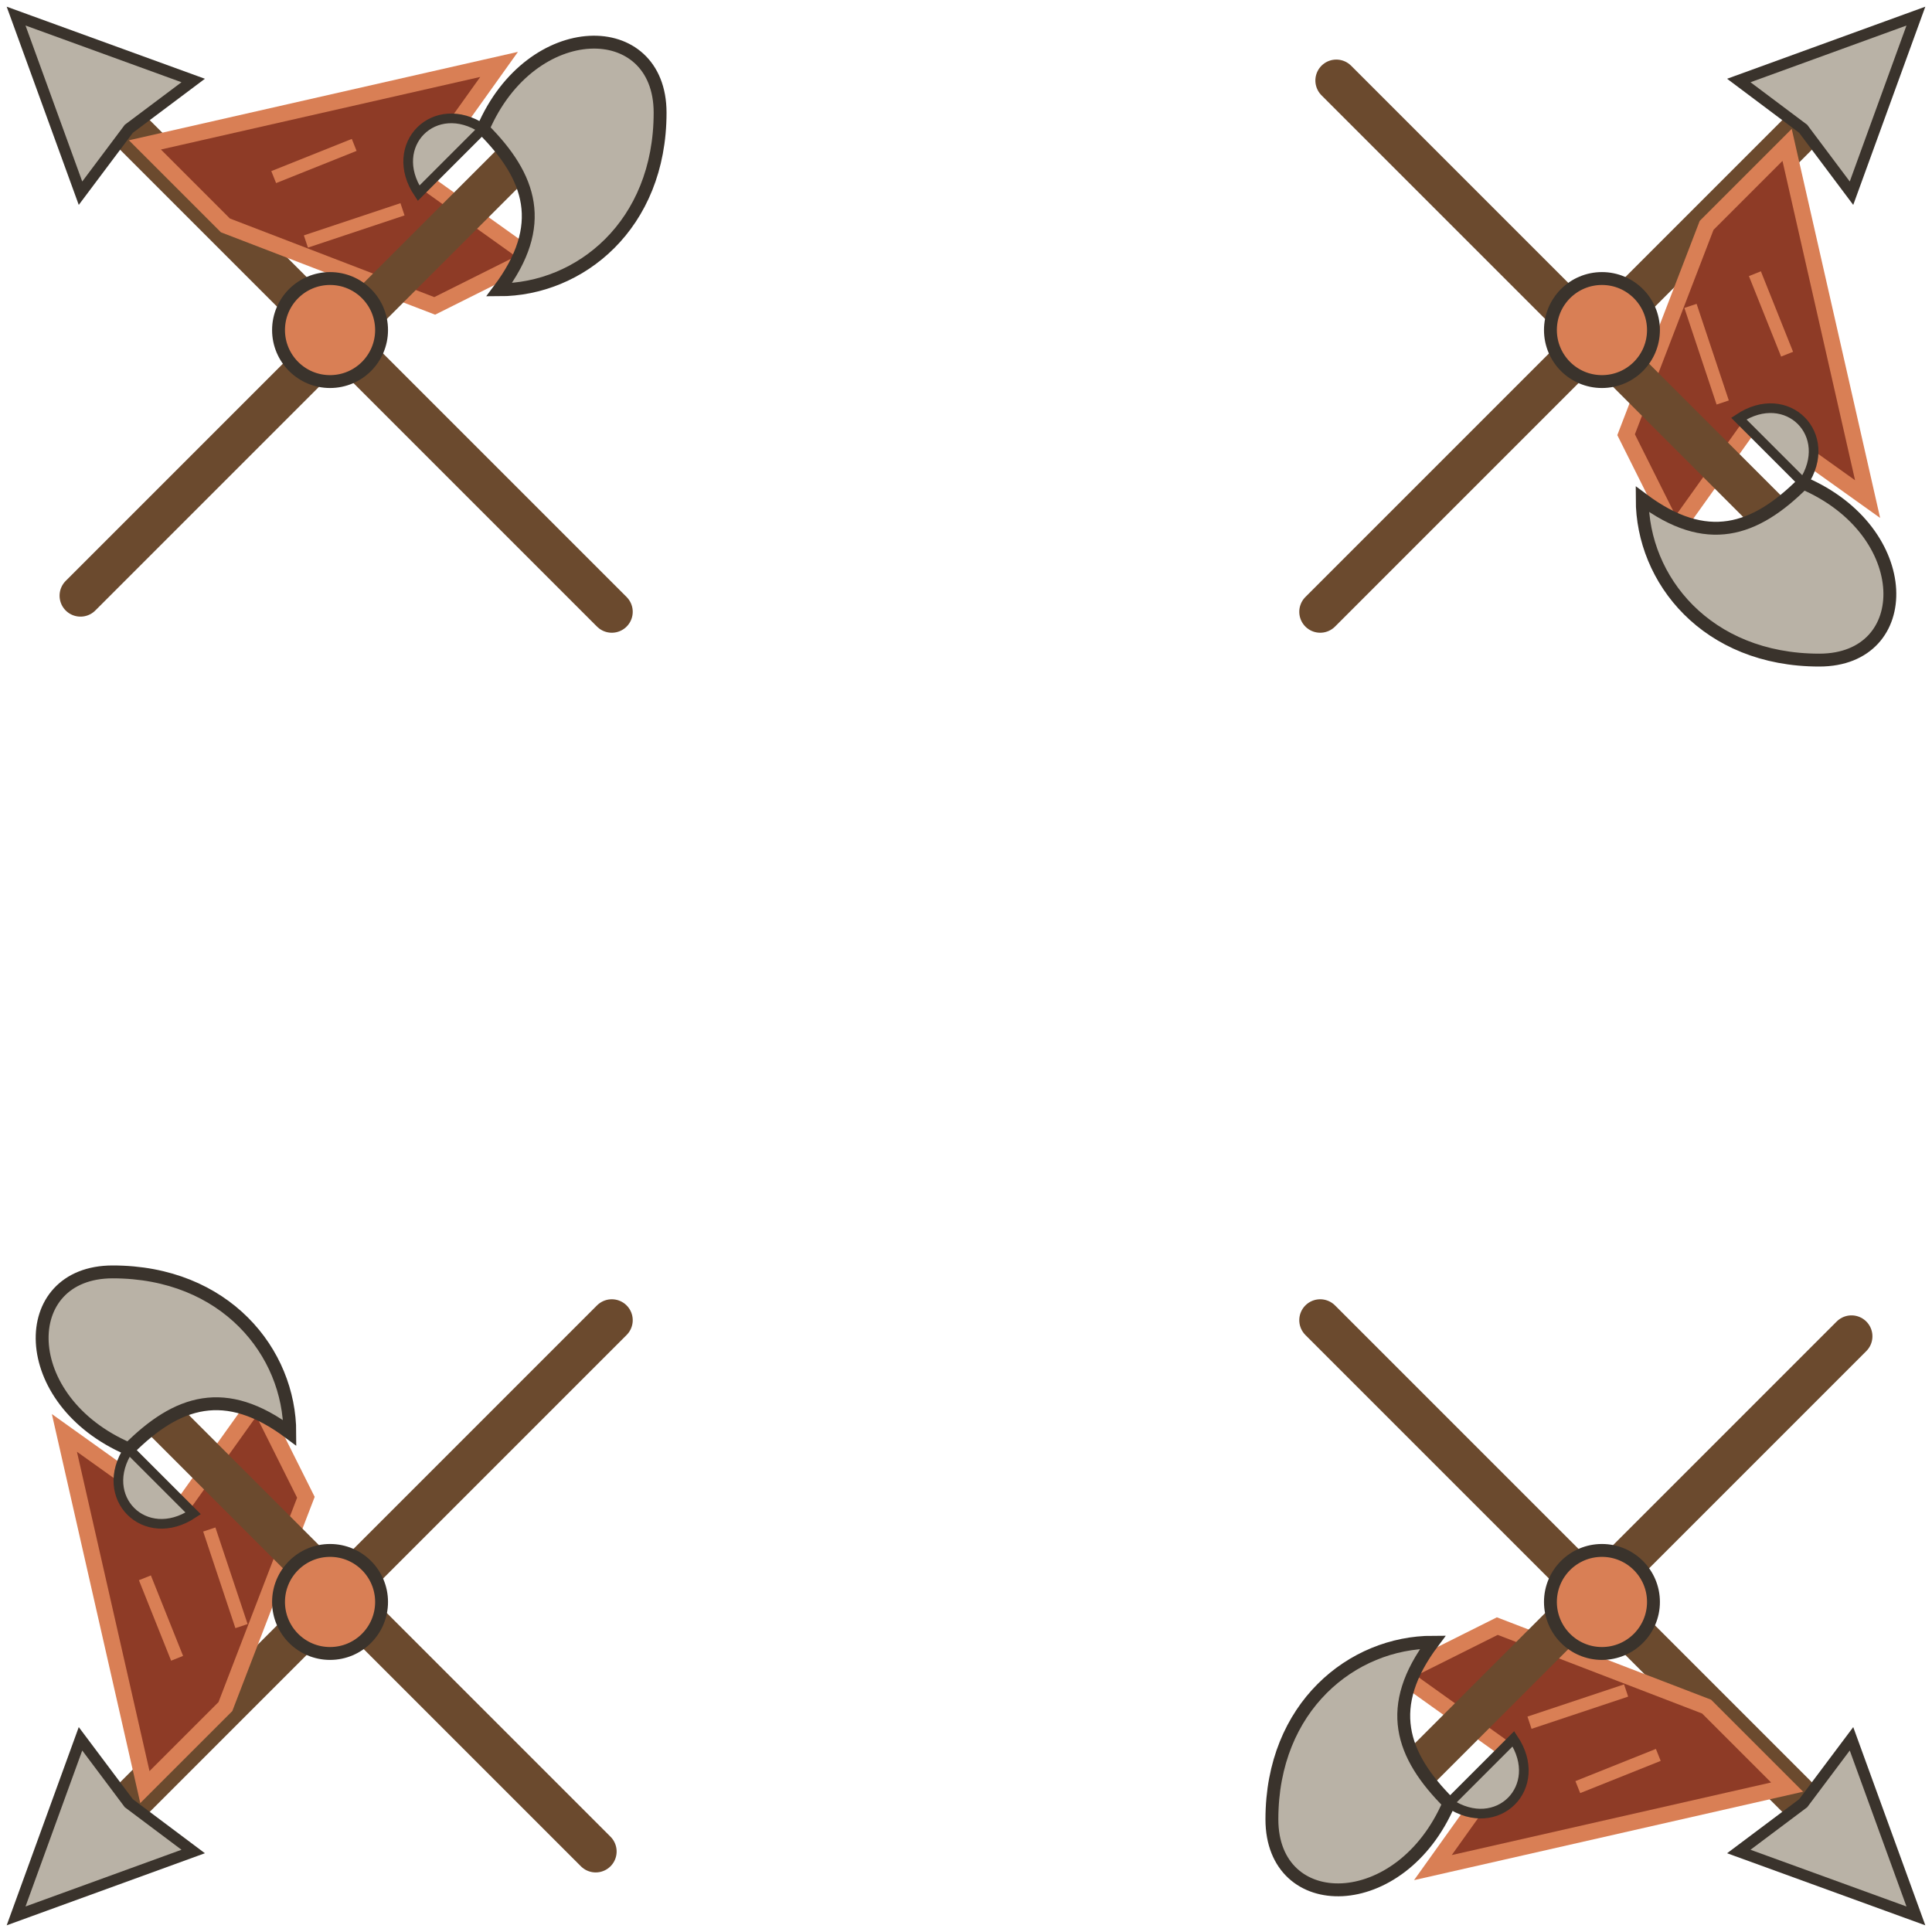
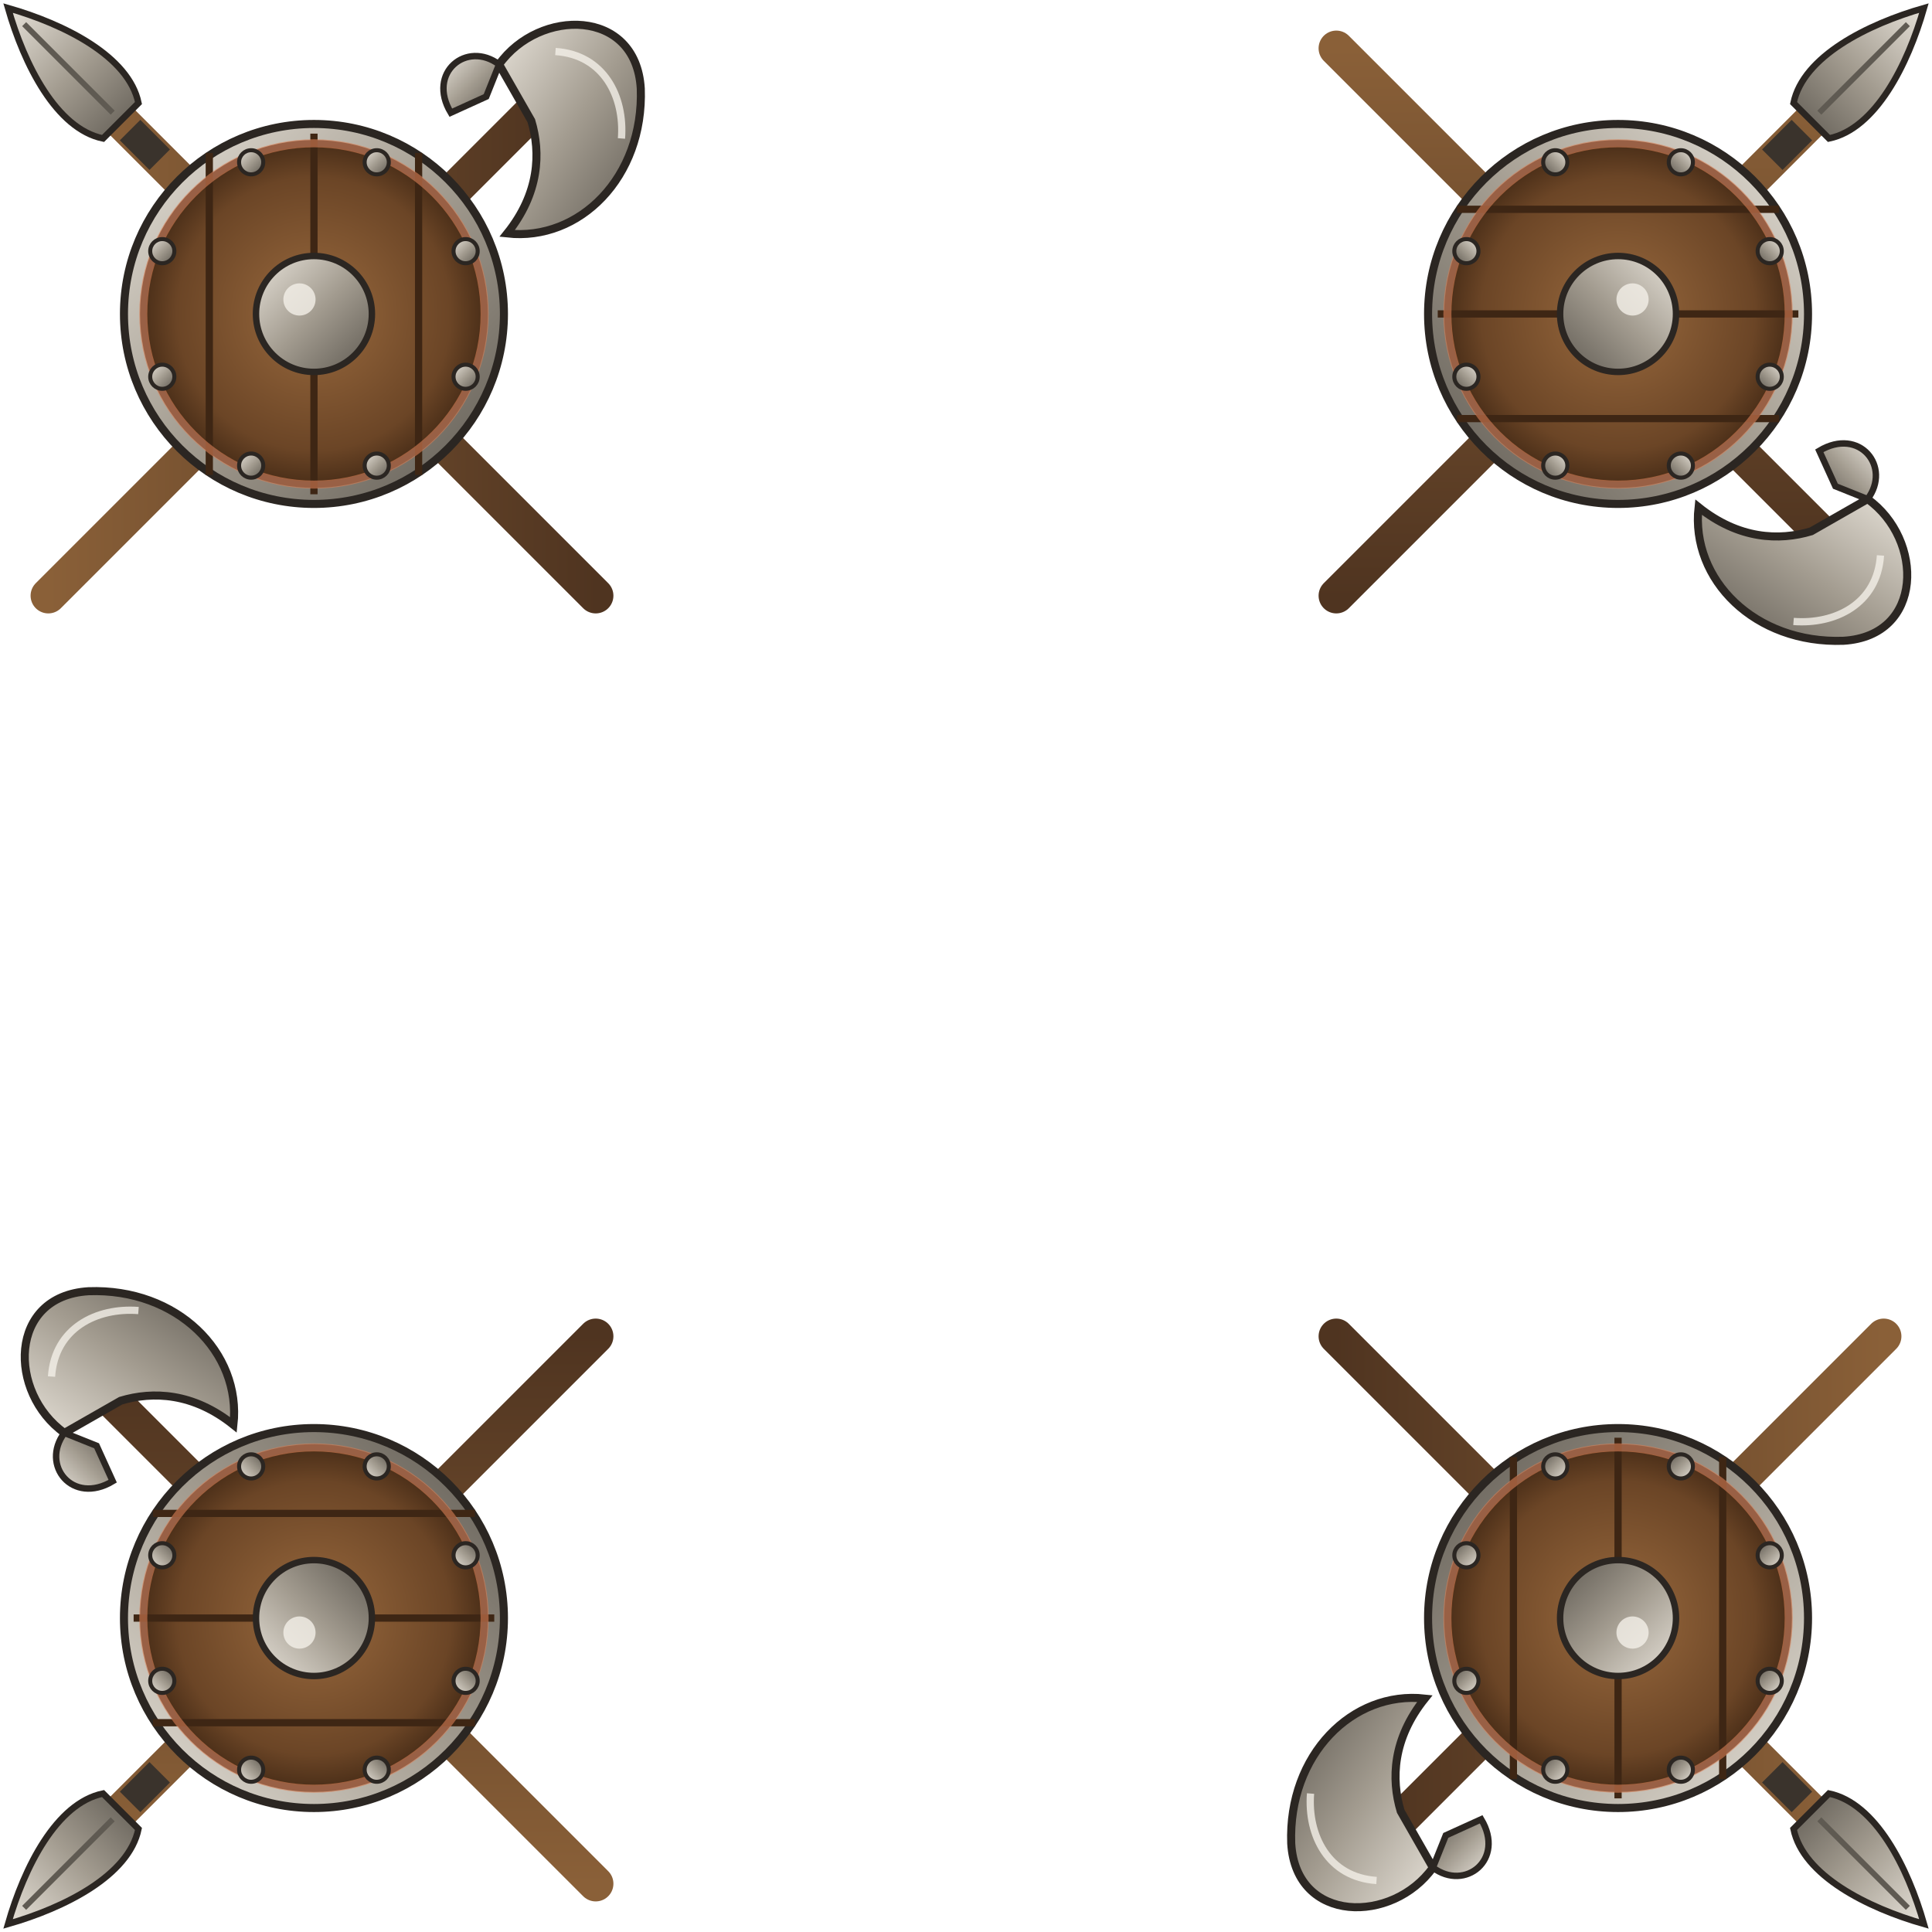
<svg xmlns="http://www.w3.org/2000/svg" viewBox="0 0 120 120" width="120" height="120">
+   <defs>
+     <linearGradient id="bs" x1="0" y1="0" x2="1" y2="1">
+       <stop offset="0" stop-color="#e6e1d8" stop-opacity="1" />
+       <stop offset="0.5" stop-color="#a39c90" stop-opacity="1" />
+       <stop offset="1" stop-color="#5f5a52" stop-opacity="1" />
+     </linearGradient>
+     <radialGradient id="bw">
+       <stop offset="0" stop-color="#9a6a3e" stop-opacity="1" />
+       <stop offset="0.8" stop-color="#6b4526" stop-opacity="1" />
+       <stop offset="1" stop-color="#4a2e18" stop-opacity="1" />
+     </radialGradient>
+     <linearGradient id="bh" x1="0" y1="0" x2="1" y2="0">
+       <stop offset="0" stop-color="#8a6038" stop-opacity="1" />
+       <stop offset="1" stop-color="#4f3420" stop-opacity="1" />
+     </linearGradient>
+     <linearGradient id="bc" x1="0" y1="0" x2="0" y2="1">
+       <stop offset="0" stop-color="#b0472c" stop-opacity="1" />
+       <stop offset="1" stop-color="#6e2416" stop-opacity="1" />
+     </linearGradient>
+   </defs>
  <g transform="rotate(0 60 60)">
-     <line x1="3" y1="3" x2="38" y2="38" stroke="#6b4a2e" stroke-width="2.6" stroke-linecap="round" />
-     <path d="M1 1 L12 5 L8 8 L5 12 Z" fill="#b9b2a6" stroke="#3a332c" stroke-width="0.7" />
-     <path d="M9 9 L31 4 L26 11 L33 16 L27 19 L14 14 Z" fill="#8e3b26" stroke="#d97f55" stroke-width="1" />
-     <path d="M17 11 L22 9 M19 15 L25 13" stroke="#d97f55" stroke-width="0.8" />
-     <line x1="38" y1="4" x2="5" y2="37" stroke="#6b4a2e" stroke-width="2.6" stroke-linecap="round" />
-     <path d="M30 8 C33 1 41 1 41 7 C41 14 36 18 31 18 C34 14 33 11 30 8 Z" fill="#b9b2a6" stroke="#3a332c" stroke-width="0.8" />
-     <path d="M30 8 C27 6 24 9 26 12 L28 10 Z" fill="#b9b2a6" stroke="#3a332c" stroke-width="0.6" />
-     <circle cx="20.5" cy="20.5" r="3.2" fill="#d97f55" stroke="#3a332c" stroke-width="0.8" />
+     <line x1="37" y1="37" x2="6" y2="6" stroke="url(#bh)" stroke-width="2.2" stroke-linecap="round" />
+     <path d="M0.5 0.5 C4 1.5 8 3.5 8.6 6.4 L6.4 8.6 C3.5 8 1.5 4 0.5 0.5 Z" fill="url(#bs)" stroke="#2b2622" stroke-width="0.4" />
+     <path d="M1.5 1.5 L7 7" stroke="#5f5a52" stroke-width="0.35" />
+     <rect x="-1.3" y="-0.9" width="2.6" height="1.8" transform="translate(9 9) rotate(45)" fill="#3a332c" />
+     <line x1="3" y1="37" x2="34.5" y2="5.5" stroke="url(#bh)" stroke-width="2.2" stroke-linecap="round" />
+     <path d="M31 4 C33.5 0.5 39.5 0.5 39.8 5.5 C40 11 36 15 31.5 14.5 C33.5 12 33.6 9.5 33 7.5 Z" fill="url(#bs)" stroke="#2b2622" stroke-width="0.5" />
+     <path d="M34.5 3.2 C37.5 3.4 38.8 6 38.6 8.6" fill="none" stroke="#f4f0e8" stroke-width="0.45" opacity="0.8" />
+     <path d="M31 4 C29 2.5 26.5 4.5 28 7 L30.2 6 Z" fill="url(#bs)" stroke="#2b2622" stroke-width="0.4" />
+     <circle cx="19.5" cy="19.5" r="11.8" fill="url(#bs)" stroke="#2b2622" stroke-width="0.5" />
+     <circle cx="19.5" cy="19.5" r="10.6" fill="url(#bw)" stroke="#3a332c" stroke-width="0.4" />
+     <path d="M13 9.5 V29.5 M19.5 8.3 V30.7 M26 9.5 V29.5" stroke="#3e2614" stroke-width="0.45" />
+     <circle cx="19.5" cy="19.5" r="10.6" fill="none" stroke="#d97f55" stroke-width="0.5" opacity="0.6" />
+     <circle cx="23.40" cy="10.08" r="0.75" fill="url(#bs)" stroke="#2b2622" stroke-width="0.25" />
+     <circle cx="28.92" cy="15.60" r="0.75" fill="url(#bs)" stroke="#2b2622" stroke-width="0.25" />
+     <circle cx="28.92" cy="23.40" r="0.75" fill="url(#bs)" stroke="#2b2622" stroke-width="0.25" />
+     <circle cx="23.40" cy="28.92" r="0.75" fill="url(#bs)" stroke="#2b2622" stroke-width="0.25" />
+     <circle cx="15.60" cy="28.92" r="0.75" fill="url(#bs)" stroke="#2b2622" stroke-width="0.25" />
+     <circle cx="10.08" cy="23.40" r="0.75" fill="url(#bs)" stroke="#2b2622" stroke-width="0.25" />
+     <circle cx="10.08" cy="15.60" r="0.75" fill="url(#bs)" stroke="#2b2622" stroke-width="0.25" />
+     <circle cx="15.60" cy="10.08" r="0.75" fill="url(#bs)" stroke="#2b2622" stroke-width="0.25" />
+     <circle cx="19.5" cy="19.5" r="3.6" fill="url(#bs)" stroke="#2b2622" stroke-width="0.4" />
+     <circle cx="18.6" cy="18.6" r="1" fill="#f4f0e8" opacity="0.8" />
  </g>
  <g transform="rotate(90 60 60)">
-     <line x1="3" y1="3" x2="38" y2="38" stroke="#6b4a2e" stroke-width="2.6" stroke-linecap="round" />
-     <path d="M1 1 L12 5 L8 8 L5 12 Z" fill="#b9b2a6" stroke="#3a332c" stroke-width="0.7" />
-     <path d="M9 9 L31 4 L26 11 L33 16 L27 19 L14 14 Z" fill="#8e3b26" stroke="#d97f55" stroke-width="1" />
-     <path d="M17 11 L22 9 M19 15 L25 13" stroke="#d97f55" stroke-width="0.8" />
-     <line x1="38" y1="4" x2="5" y2="37" stroke="#6b4a2e" stroke-width="2.6" stroke-linecap="round" />
-     <path d="M30 8 C33 1 41 1 41 7 C41 14 36 18 31 18 C34 14 33 11 30 8 Z" fill="#b9b2a6" stroke="#3a332c" stroke-width="0.8" />
-     <path d="M30 8 C27 6 24 9 26 12 L28 10 Z" fill="#b9b2a6" stroke="#3a332c" stroke-width="0.6" />
-     <circle cx="20.5" cy="20.5" r="3.2" fill="#d97f55" stroke="#3a332c" stroke-width="0.8" />
+     <line x1="37" y1="37" x2="6" y2="6" stroke="url(#bh)" stroke-width="2.2" stroke-linecap="round" />
+     <path d="M0.5 0.5 C4 1.5 8 3.5 8.6 6.4 L6.4 8.6 C3.5 8 1.5 4 0.5 0.5 Z" fill="url(#bs)" stroke="#2b2622" stroke-width="0.4" />
+     <path d="M1.5 1.5 L7 7" stroke="#5f5a52" stroke-width="0.35" />
+     <rect x="-1.3" y="-0.9" width="2.6" height="1.8" transform="translate(9 9) rotate(45)" fill="#3a332c" />
+     <line x1="3" y1="37" x2="34.5" y2="5.5" stroke="url(#bh)" stroke-width="2.2" stroke-linecap="round" />
+     <path d="M31 4 C33.5 0.5 39.5 0.5 39.8 5.5 C40 11 36 15 31.5 14.5 C33.5 12 33.6 9.5 33 7.5 Z" fill="url(#bs)" stroke="#2b2622" stroke-width="0.5" />
+     <path d="M34.5 3.2 C37.5 3.4 38.8 6 38.6 8.6" fill="none" stroke="#f4f0e8" stroke-width="0.45" opacity="0.8" />
+     <path d="M31 4 C29 2.5 26.5 4.5 28 7 L30.2 6 Z" fill="url(#bs)" stroke="#2b2622" stroke-width="0.4" />
+     <circle cx="19.5" cy="19.5" r="11.8" fill="url(#bs)" stroke="#2b2622" stroke-width="0.5" />
+     <circle cx="19.5" cy="19.5" r="10.6" fill="url(#bw)" stroke="#3a332c" stroke-width="0.4" />
+     <path d="M13 9.5 V29.5 M19.5 8.3 V30.7 M26 9.5 V29.5" stroke="#3e2614" stroke-width="0.45" />
+     <circle cx="19.5" cy="19.5" r="10.6" fill="none" stroke="#d97f55" stroke-width="0.5" opacity="0.6" />
+     <circle cx="23.40" cy="10.08" r="0.75" fill="url(#bs)" stroke="#2b2622" stroke-width="0.25" />
+     <circle cx="28.92" cy="15.60" r="0.75" fill="url(#bs)" stroke="#2b2622" stroke-width="0.25" />
+     <circle cx="28.92" cy="23.40" r="0.75" fill="url(#bs)" stroke="#2b2622" stroke-width="0.25" />
+     <circle cx="23.40" cy="28.92" r="0.75" fill="url(#bs)" stroke="#2b2622" stroke-width="0.25" />
+     <circle cx="15.60" cy="28.92" r="0.75" fill="url(#bs)" stroke="#2b2622" stroke-width="0.25" />
+     <circle cx="10.08" cy="23.40" r="0.75" fill="url(#bs)" stroke="#2b2622" stroke-width="0.25" />
+     <circle cx="10.08" cy="15.60" r="0.75" fill="url(#bs)" stroke="#2b2622" stroke-width="0.25" />
+     <circle cx="15.60" cy="10.08" r="0.75" fill="url(#bs)" stroke="#2b2622" stroke-width="0.25" />
+     <circle cx="19.5" cy="19.5" r="3.6" fill="url(#bs)" stroke="#2b2622" stroke-width="0.4" />
+     <circle cx="18.6" cy="18.6" r="1" fill="#f4f0e8" opacity="0.8" />
  </g>
  <g transform="rotate(180 60 60)">
-     <line x1="3" y1="3" x2="38" y2="38" stroke="#6b4a2e" stroke-width="2.6" stroke-linecap="round" />
-     <path d="M1 1 L12 5 L8 8 L5 12 Z" fill="#b9b2a6" stroke="#3a332c" stroke-width="0.7" />
-     <path d="M9 9 L31 4 L26 11 L33 16 L27 19 L14 14 Z" fill="#8e3b26" stroke="#d97f55" stroke-width="1" />
-     <path d="M17 11 L22 9 M19 15 L25 13" stroke="#d97f55" stroke-width="0.8" />
-     <line x1="38" y1="4" x2="5" y2="37" stroke="#6b4a2e" stroke-width="2.6" stroke-linecap="round" />
-     <path d="M30 8 C33 1 41 1 41 7 C41 14 36 18 31 18 C34 14 33 11 30 8 Z" fill="#b9b2a6" stroke="#3a332c" stroke-width="0.8" />
-     <path d="M30 8 C27 6 24 9 26 12 L28 10 Z" fill="#b9b2a6" stroke="#3a332c" stroke-width="0.6" />
-     <circle cx="20.5" cy="20.5" r="3.2" fill="#d97f55" stroke="#3a332c" stroke-width="0.8" />
+     <line x1="37" y1="37" x2="6" y2="6" stroke="url(#bh)" stroke-width="2.2" stroke-linecap="round" />
+     <path d="M0.5 0.5 C4 1.5 8 3.5 8.6 6.4 L6.4 8.6 C3.5 8 1.5 4 0.5 0.5 Z" fill="url(#bs)" stroke="#2b2622" stroke-width="0.4" />
+     <path d="M1.5 1.5 L7 7" stroke="#5f5a52" stroke-width="0.35" />
+     <rect x="-1.3" y="-0.9" width="2.6" height="1.8" transform="translate(9 9) rotate(45)" fill="#3a332c" />
+     <line x1="3" y1="37" x2="34.5" y2="5.5" stroke="url(#bh)" stroke-width="2.2" stroke-linecap="round" />
+     <path d="M31 4 C33.5 0.5 39.5 0.5 39.8 5.5 C40 11 36 15 31.5 14.5 C33.5 12 33.6 9.5 33 7.5 Z" fill="url(#bs)" stroke="#2b2622" stroke-width="0.5" />
+     <path d="M34.5 3.2 C37.5 3.4 38.8 6 38.6 8.6" fill="none" stroke="#f4f0e8" stroke-width="0.45" opacity="0.8" />
+     <path d="M31 4 C29 2.5 26.5 4.5 28 7 L30.2 6 Z" fill="url(#bs)" stroke="#2b2622" stroke-width="0.4" />
+     <circle cx="19.5" cy="19.5" r="11.8" fill="url(#bs)" stroke="#2b2622" stroke-width="0.5" />
+     <circle cx="19.5" cy="19.5" r="10.6" fill="url(#bw)" stroke="#3a332c" stroke-width="0.4" />
+     <path d="M13 9.5 V29.5 M19.5 8.3 V30.7 M26 9.5 V29.5" stroke="#3e2614" stroke-width="0.45" />
+     <circle cx="19.5" cy="19.5" r="10.6" fill="none" stroke="#d97f55" stroke-width="0.5" opacity="0.6" />
+     <circle cx="23.40" cy="10.08" r="0.75" fill="url(#bs)" stroke="#2b2622" stroke-width="0.25" />
+     <circle cx="28.92" cy="15.60" r="0.75" fill="url(#bs)" stroke="#2b2622" stroke-width="0.25" />
+     <circle cx="28.92" cy="23.40" r="0.75" fill="url(#bs)" stroke="#2b2622" stroke-width="0.25" />
+     <circle cx="23.40" cy="28.92" r="0.75" fill="url(#bs)" stroke="#2b2622" stroke-width="0.25" />
+     <circle cx="15.60" cy="28.92" r="0.75" fill="url(#bs)" stroke="#2b2622" stroke-width="0.25" />
+     <circle cx="10.08" cy="23.40" r="0.75" fill="url(#bs)" stroke="#2b2622" stroke-width="0.25" />
+     <circle cx="10.08" cy="15.60" r="0.75" fill="url(#bs)" stroke="#2b2622" stroke-width="0.25" />
+     <circle cx="15.60" cy="10.08" r="0.75" fill="url(#bs)" stroke="#2b2622" stroke-width="0.25" />
+     <circle cx="19.5" cy="19.5" r="3.6" fill="url(#bs)" stroke="#2b2622" stroke-width="0.4" />
+     <circle cx="18.6" cy="18.6" r="1" fill="#f4f0e8" opacity="0.8" />
  </g>
  <g transform="rotate(270 60 60)">
-     <line x1="3" y1="3" x2="38" y2="38" stroke="#6b4a2e" stroke-width="2.6" stroke-linecap="round" />
-     <path d="M1 1 L12 5 L8 8 L5 12 Z" fill="#b9b2a6" stroke="#3a332c" stroke-width="0.7" />
-     <path d="M9 9 L31 4 L26 11 L33 16 L27 19 L14 14 Z" fill="#8e3b26" stroke="#d97f55" stroke-width="1" />
-     <path d="M17 11 L22 9 M19 15 L25 13" stroke="#d97f55" stroke-width="0.8" />
-     <line x1="38" y1="4" x2="5" y2="37" stroke="#6b4a2e" stroke-width="2.6" stroke-linecap="round" />
-     <path d="M30 8 C33 1 41 1 41 7 C41 14 36 18 31 18 C34 14 33 11 30 8 Z" fill="#b9b2a6" stroke="#3a332c" stroke-width="0.8" />
-     <path d="M30 8 C27 6 24 9 26 12 L28 10 Z" fill="#b9b2a6" stroke="#3a332c" stroke-width="0.6" />
-     <circle cx="20.5" cy="20.5" r="3.2" fill="#d97f55" stroke="#3a332c" stroke-width="0.8" />
+     <line x1="37" y1="37" x2="6" y2="6" stroke="url(#bh)" stroke-width="2.2" stroke-linecap="round" />
+     <path d="M0.5 0.5 C4 1.5 8 3.5 8.6 6.4 L6.4 8.6 C3.5 8 1.5 4 0.5 0.5 Z" fill="url(#bs)" stroke="#2b2622" stroke-width="0.4" />
+     <path d="M1.5 1.5 L7 7" stroke="#5f5a52" stroke-width="0.35" />
+     <rect x="-1.3" y="-0.9" width="2.6" height="1.8" transform="translate(9 9) rotate(45)" fill="#3a332c" />
+     <line x1="3" y1="37" x2="34.5" y2="5.5" stroke="url(#bh)" stroke-width="2.2" stroke-linecap="round" />
+     <path d="M31 4 C33.5 0.5 39.5 0.5 39.8 5.5 C40 11 36 15 31.5 14.5 C33.5 12 33.6 9.5 33 7.5 Z" fill="url(#bs)" stroke="#2b2622" stroke-width="0.5" />
+     <path d="M34.5 3.2 C37.5 3.4 38.8 6 38.6 8.6" fill="none" stroke="#f4f0e8" stroke-width="0.45" opacity="0.8" />
+     <path d="M31 4 C29 2.5 26.5 4.5 28 7 L30.2 6 Z" fill="url(#bs)" stroke="#2b2622" stroke-width="0.4" />
+     <circle cx="19.5" cy="19.5" r="11.8" fill="url(#bs)" stroke="#2b2622" stroke-width="0.5" />
+     <circle cx="19.5" cy="19.5" r="10.6" fill="url(#bw)" stroke="#3a332c" stroke-width="0.4" />
+     <path d="M13 9.5 V29.5 M19.5 8.3 V30.7 M26 9.5 V29.5" stroke="#3e2614" stroke-width="0.45" />
+     <circle cx="19.5" cy="19.5" r="10.6" fill="none" stroke="#d97f55" stroke-width="0.5" opacity="0.6" />
+     <circle cx="23.40" cy="10.08" r="0.75" fill="url(#bs)" stroke="#2b2622" stroke-width="0.25" />
+     <circle cx="28.92" cy="15.60" r="0.75" fill="url(#bs)" stroke="#2b2622" stroke-width="0.25" />
+     <circle cx="28.92" cy="23.40" r="0.75" fill="url(#bs)" stroke="#2b2622" stroke-width="0.25" />
+     <circle cx="23.40" cy="28.92" r="0.75" fill="url(#bs)" stroke="#2b2622" stroke-width="0.25" />
+     <circle cx="15.60" cy="28.92" r="0.75" fill="url(#bs)" stroke="#2b2622" stroke-width="0.25" />
+     <circle cx="10.08" cy="23.40" r="0.75" fill="url(#bs)" stroke="#2b2622" stroke-width="0.25" />
+     <circle cx="10.08" cy="15.60" r="0.75" fill="url(#bs)" stroke="#2b2622" stroke-width="0.25" />
+     <circle cx="15.60" cy="10.08" r="0.75" fill="url(#bs)" stroke="#2b2622" stroke-width="0.25" />
+     <circle cx="19.5" cy="19.5" r="3.6" fill="url(#bs)" stroke="#2b2622" stroke-width="0.4" />
+     <circle cx="18.6" cy="18.6" r="1" fill="#f4f0e8" opacity="0.8" />
  </g>
</svg>
